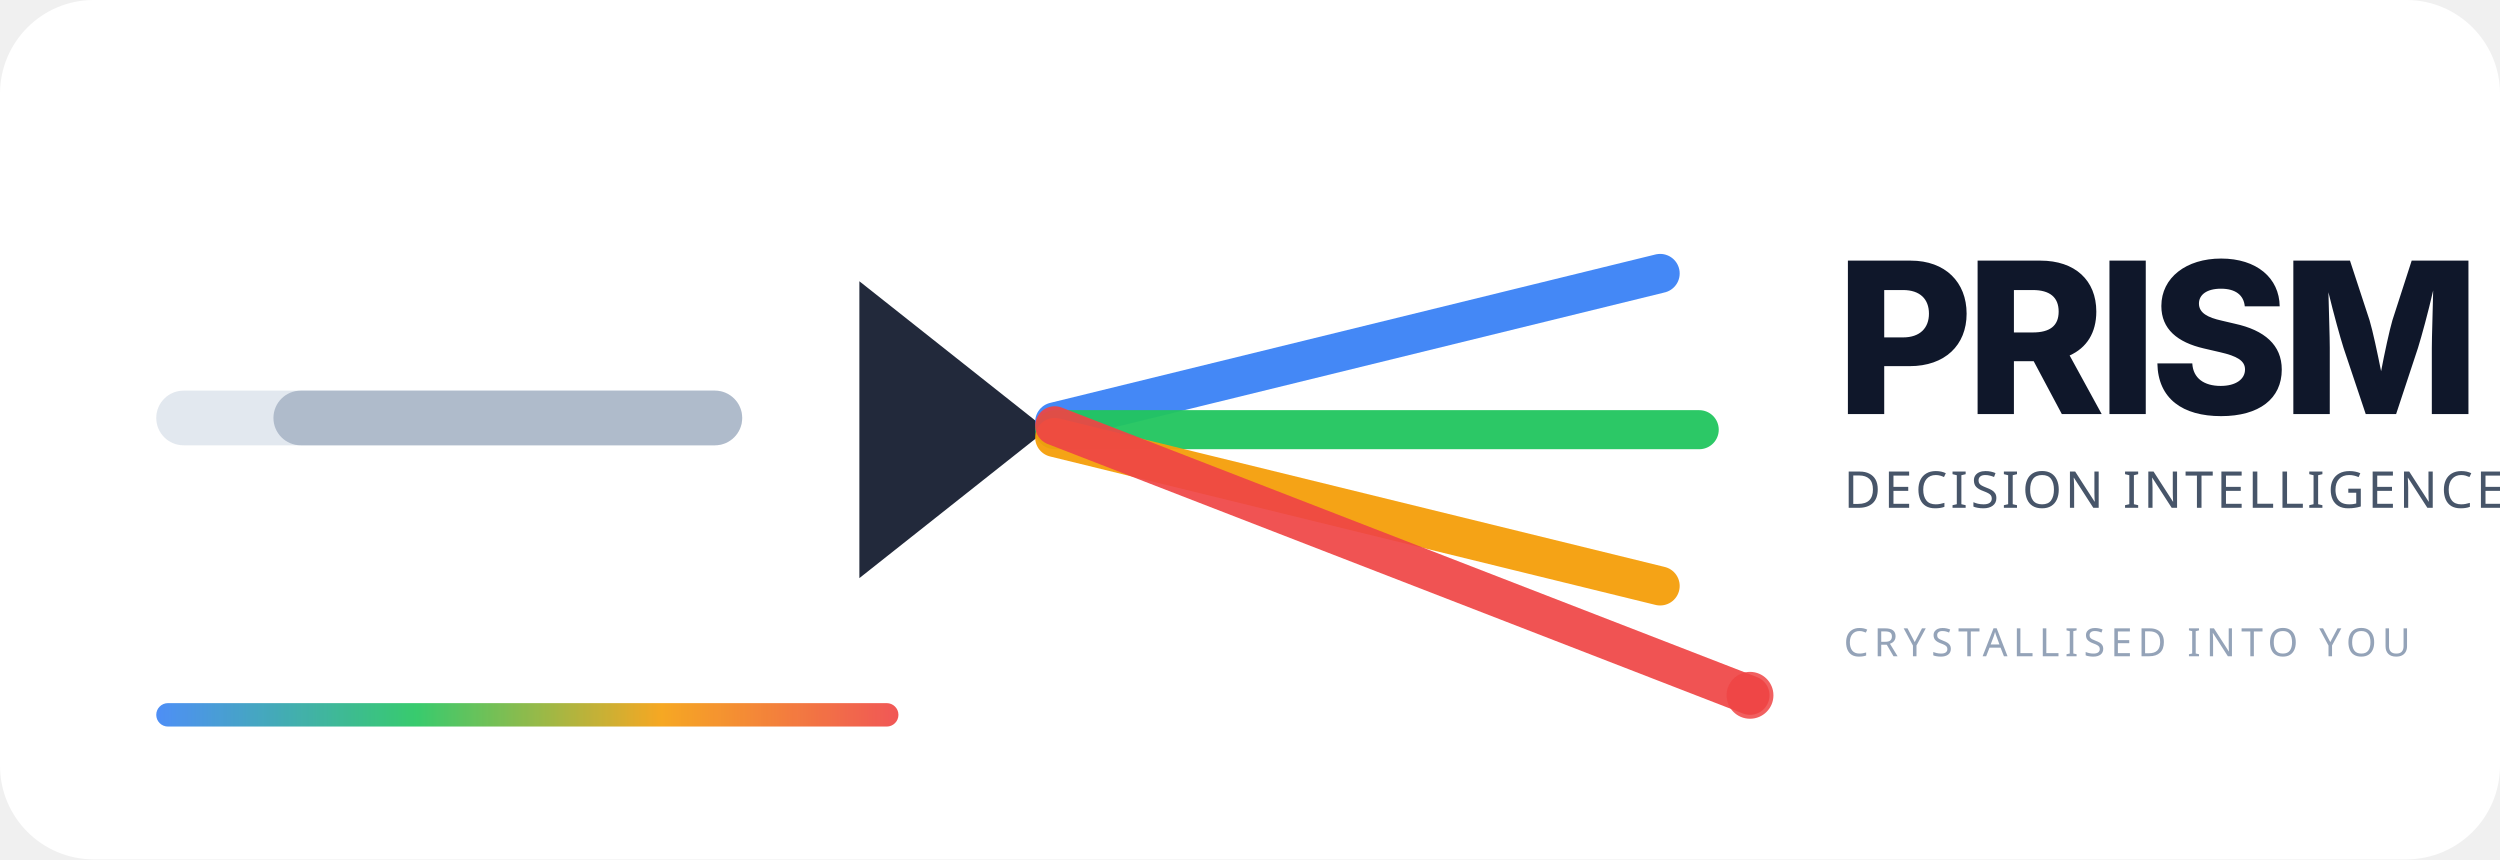
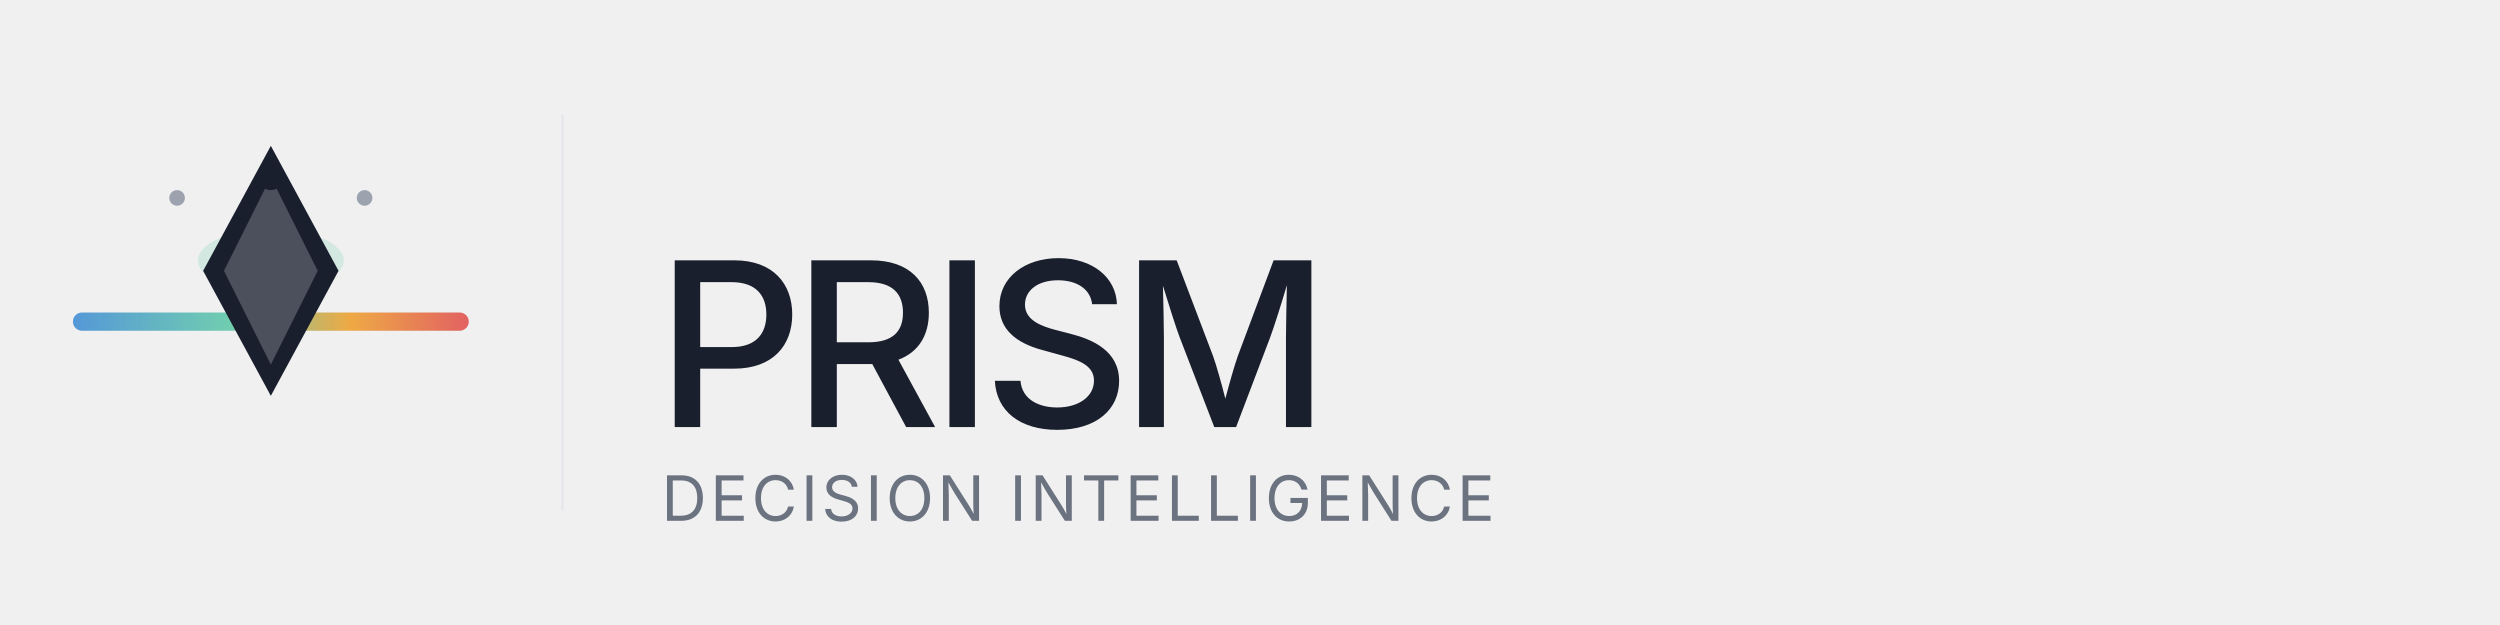
- <svg xmlns="http://www.w3.org/2000/svg" viewBox="0 0 640 220" role="img" aria-labelledby="title desc">
+ <svg xmlns="http://www.w3.org/2000/svg" viewBox="0 0 480 120" role="img" aria-label="PRISM — Decision Intelligence">
+   <style>
+     .bg-fill { fill: transparent; }
+     .diamond  { fill: #1a1f2e; }
+     .d-inner  { fill: #ffffff; opacity: .22; }
+     .spec-bg  { fill: #e5e7eb; }
+     .act-main { fill: #1a1f2e; }
+     .act-side { fill: #9ca3af; }
+     .word     { fill: #1a1f2e; font-family: system-ui,-apple-system,sans-serif;
+                 font-size: 44px; font-weight: 500; letter-spacing: -2px; }
+     .sub      { fill: #6b7280; font-family: system-ui,-apple-system,sans-serif;
+                 font-size: 12px; font-weight: 400; letter-spacing: .06em; }
+     .rule     { stroke: #e5e7eb; stroke-width: .5; }
+     @media (prefers-color-scheme: dark) {
+       .diamond  { fill: #e8eaf0; }
+       .d-inner  { fill: #0f1117; opacity: .25; }
+       .spec-bg  { fill: #374151; }
+       .act-main { fill: #e8eaf0; }
+       .act-side { fill: #6b7280; }
+       .word     { fill: #e8eaf0; }
+       .sub      { fill: #9ca3af; }
+       .rule     { stroke: #374151; }
+     }
+   </style>
+   <rect x="14" y="60" width="76" height="3.5" rx="1.75" class="spec-bg" />
+   <rect x="14" y="60" width="76" height="3.5" rx="1.75" fill="url(#sg)" opacity=".85" />
+   <ellipse cx="52" cy="50" rx="14" ry="6" fill="#5DCAA5" opacity=".2" />
+   <ellipse cx="52" cy="50" rx="7" ry="3.5" fill="#5DCAA5" opacity=".4" />
+   <polygon points="52,28 65,52 52,76 39,52" class="diamond" />
+   <polygon points="52,34 61,52 52,70 43,52" class="d-inner" />
+   <circle cx="52" cy="34" r="2.5" class="act-main" />
+   <circle cx="70" cy="38" r="1.5" class="act-side" />
+   <circle cx="34" cy="38" r="1.5" class="act-side" />
+   <line x1="108" y1="22" x2="108" y2="98" class="rule" />
+   <text x="126" y="82" class="word">PRISM</text>
+   <text x="127" y="100" class="sub">DECISION INTELLIGENCE</text>
  <defs>
-     <linearGradient id="beam" x1="0%" y1="0%" x2="100%" y2="0%">
-       <stop offset="0%" stop-color="#3B82F6" />
-       <stop offset="35%" stop-color="#22C55E" />
-       <stop offset="68%" stop-color="#F59E0B" />
-       <stop offset="100%" stop-color="#EF4444" />
+     <linearGradient id="sg" x1="0%" y1="0%" x2="100%" y2="0%">
+       <stop offset="0%" stop-color="#3B8BD4" />
+       <stop offset="40%" stop-color="#5DCAA5" />
+       <stop offset="70%" stop-color="#EF9F27" />
+       <stop offset="100%" stop-color="#E24B4A" />
    </linearGradient>
  </defs>
-   <rect width="640" height="220" rx="24" fill="#ffffff" />
-   <rect x="40" y="100" width="150" height="14" rx="7" fill="#CBD5E1" opacity="0.55" />
-   <polygon points="220,72 268,110 220,148" fill="#0F172A" opacity="0.92" />
-   <rect x="70" y="100" width="120" height="14" rx="7" fill="#94A3B8" opacity="0.65" />
-   <line x1="270" y1="108" x2="425" y2="70" stroke="#3B82F6" stroke-width="10" stroke-linecap="round" opacity="0.95" />
-   <line x1="270" y1="110" x2="435" y2="110" stroke="#22C55E" stroke-width="10" stroke-linecap="round" opacity="0.95" />
-   <line x1="270" y1="112" x2="425" y2="150" stroke="#F59E0B" stroke-width="10" stroke-linecap="round" opacity="0.95" />
-   <line x1="270" y1="109" x2="448" y2="178" stroke="#EF4444" stroke-width="10" stroke-linecap="round" opacity="0.92" />
-   <circle cx="448" cy="178" r="6" fill="#EF4444" opacity="0.85" />
-   <text x="470" y="106" font-family="system-ui,-apple-system,BlinkMacSystemFont,sans-serif" font-size="54" font-weight="800" fill="#0F172A" letter-spacing="-2">PRISM</text>
-   <text x="472" y="130" font-family="system-ui,sans-serif" font-size="13" fill="#475569" letter-spacing="0.8">DECISION INTELLIGENCE</text>
-   <text x="472" y="168" font-family="system-ui,sans-serif" font-size="10" fill="#94A3B8" letter-spacing="1.4">CRYSTALLISED INTO YOU</text>
-   <rect x="40" y="180" width="190" height="6" rx="3" fill="url(#beam)" opacity="0.9" />
</svg>
